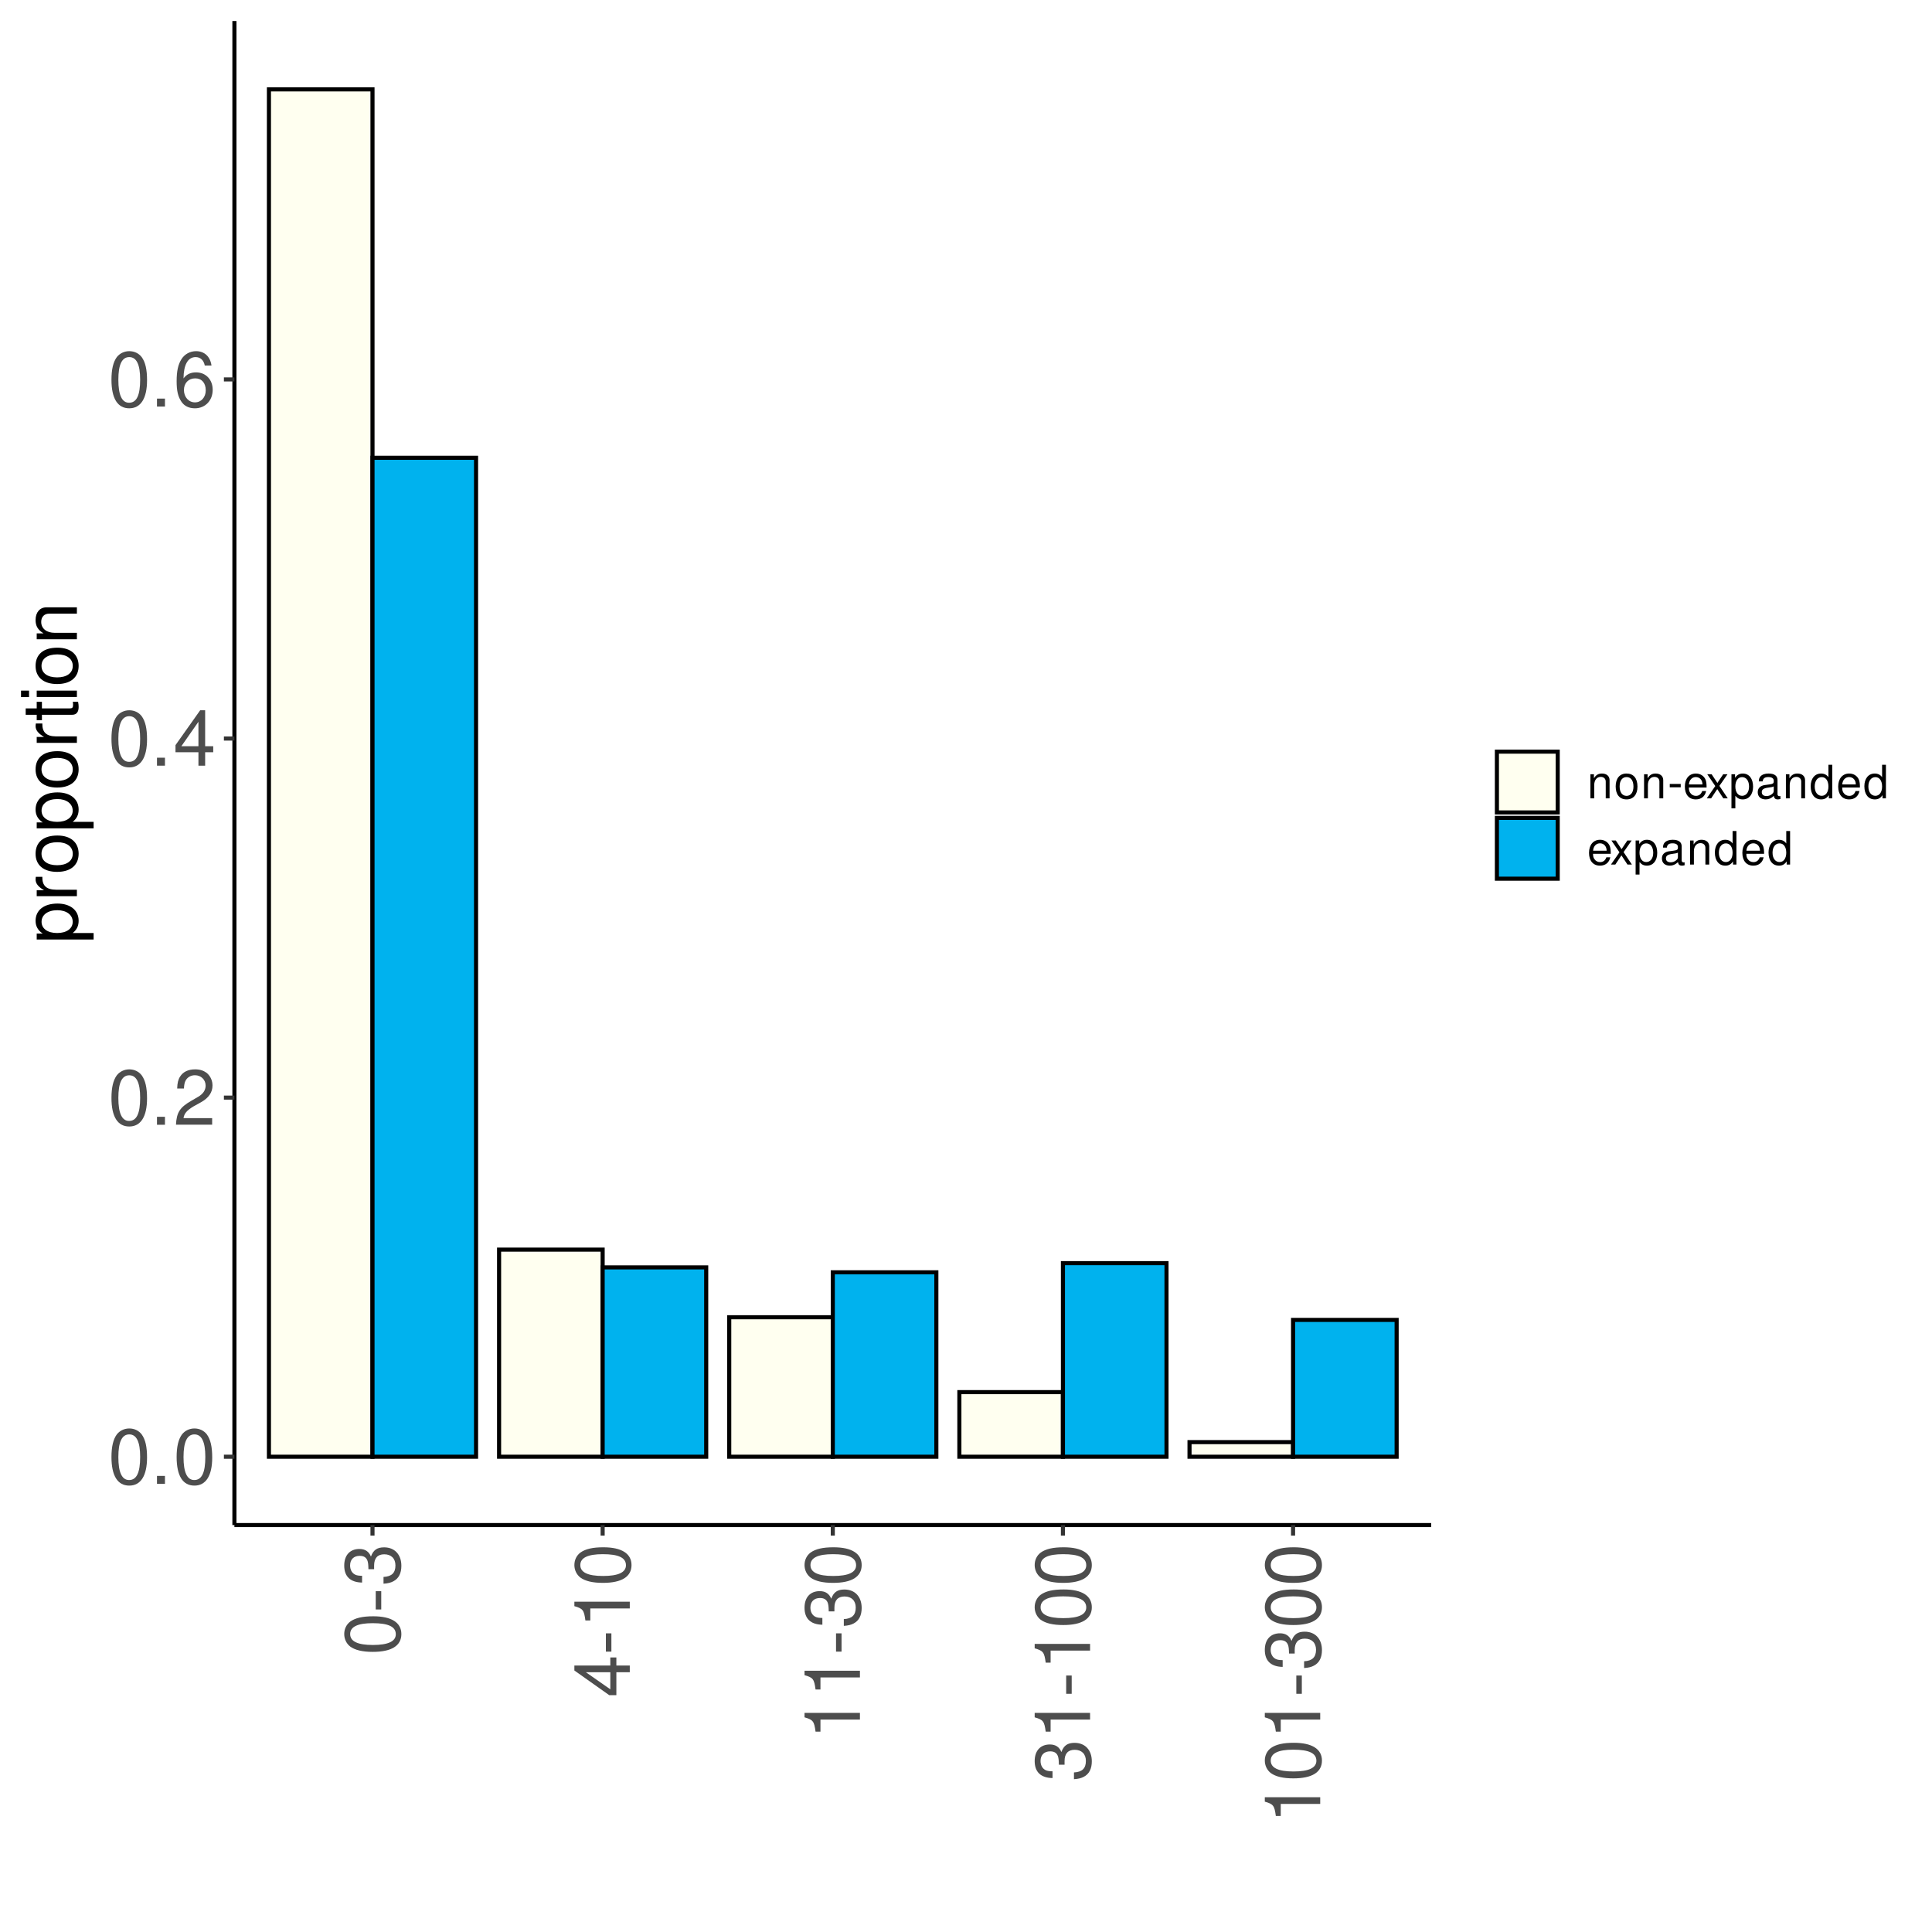
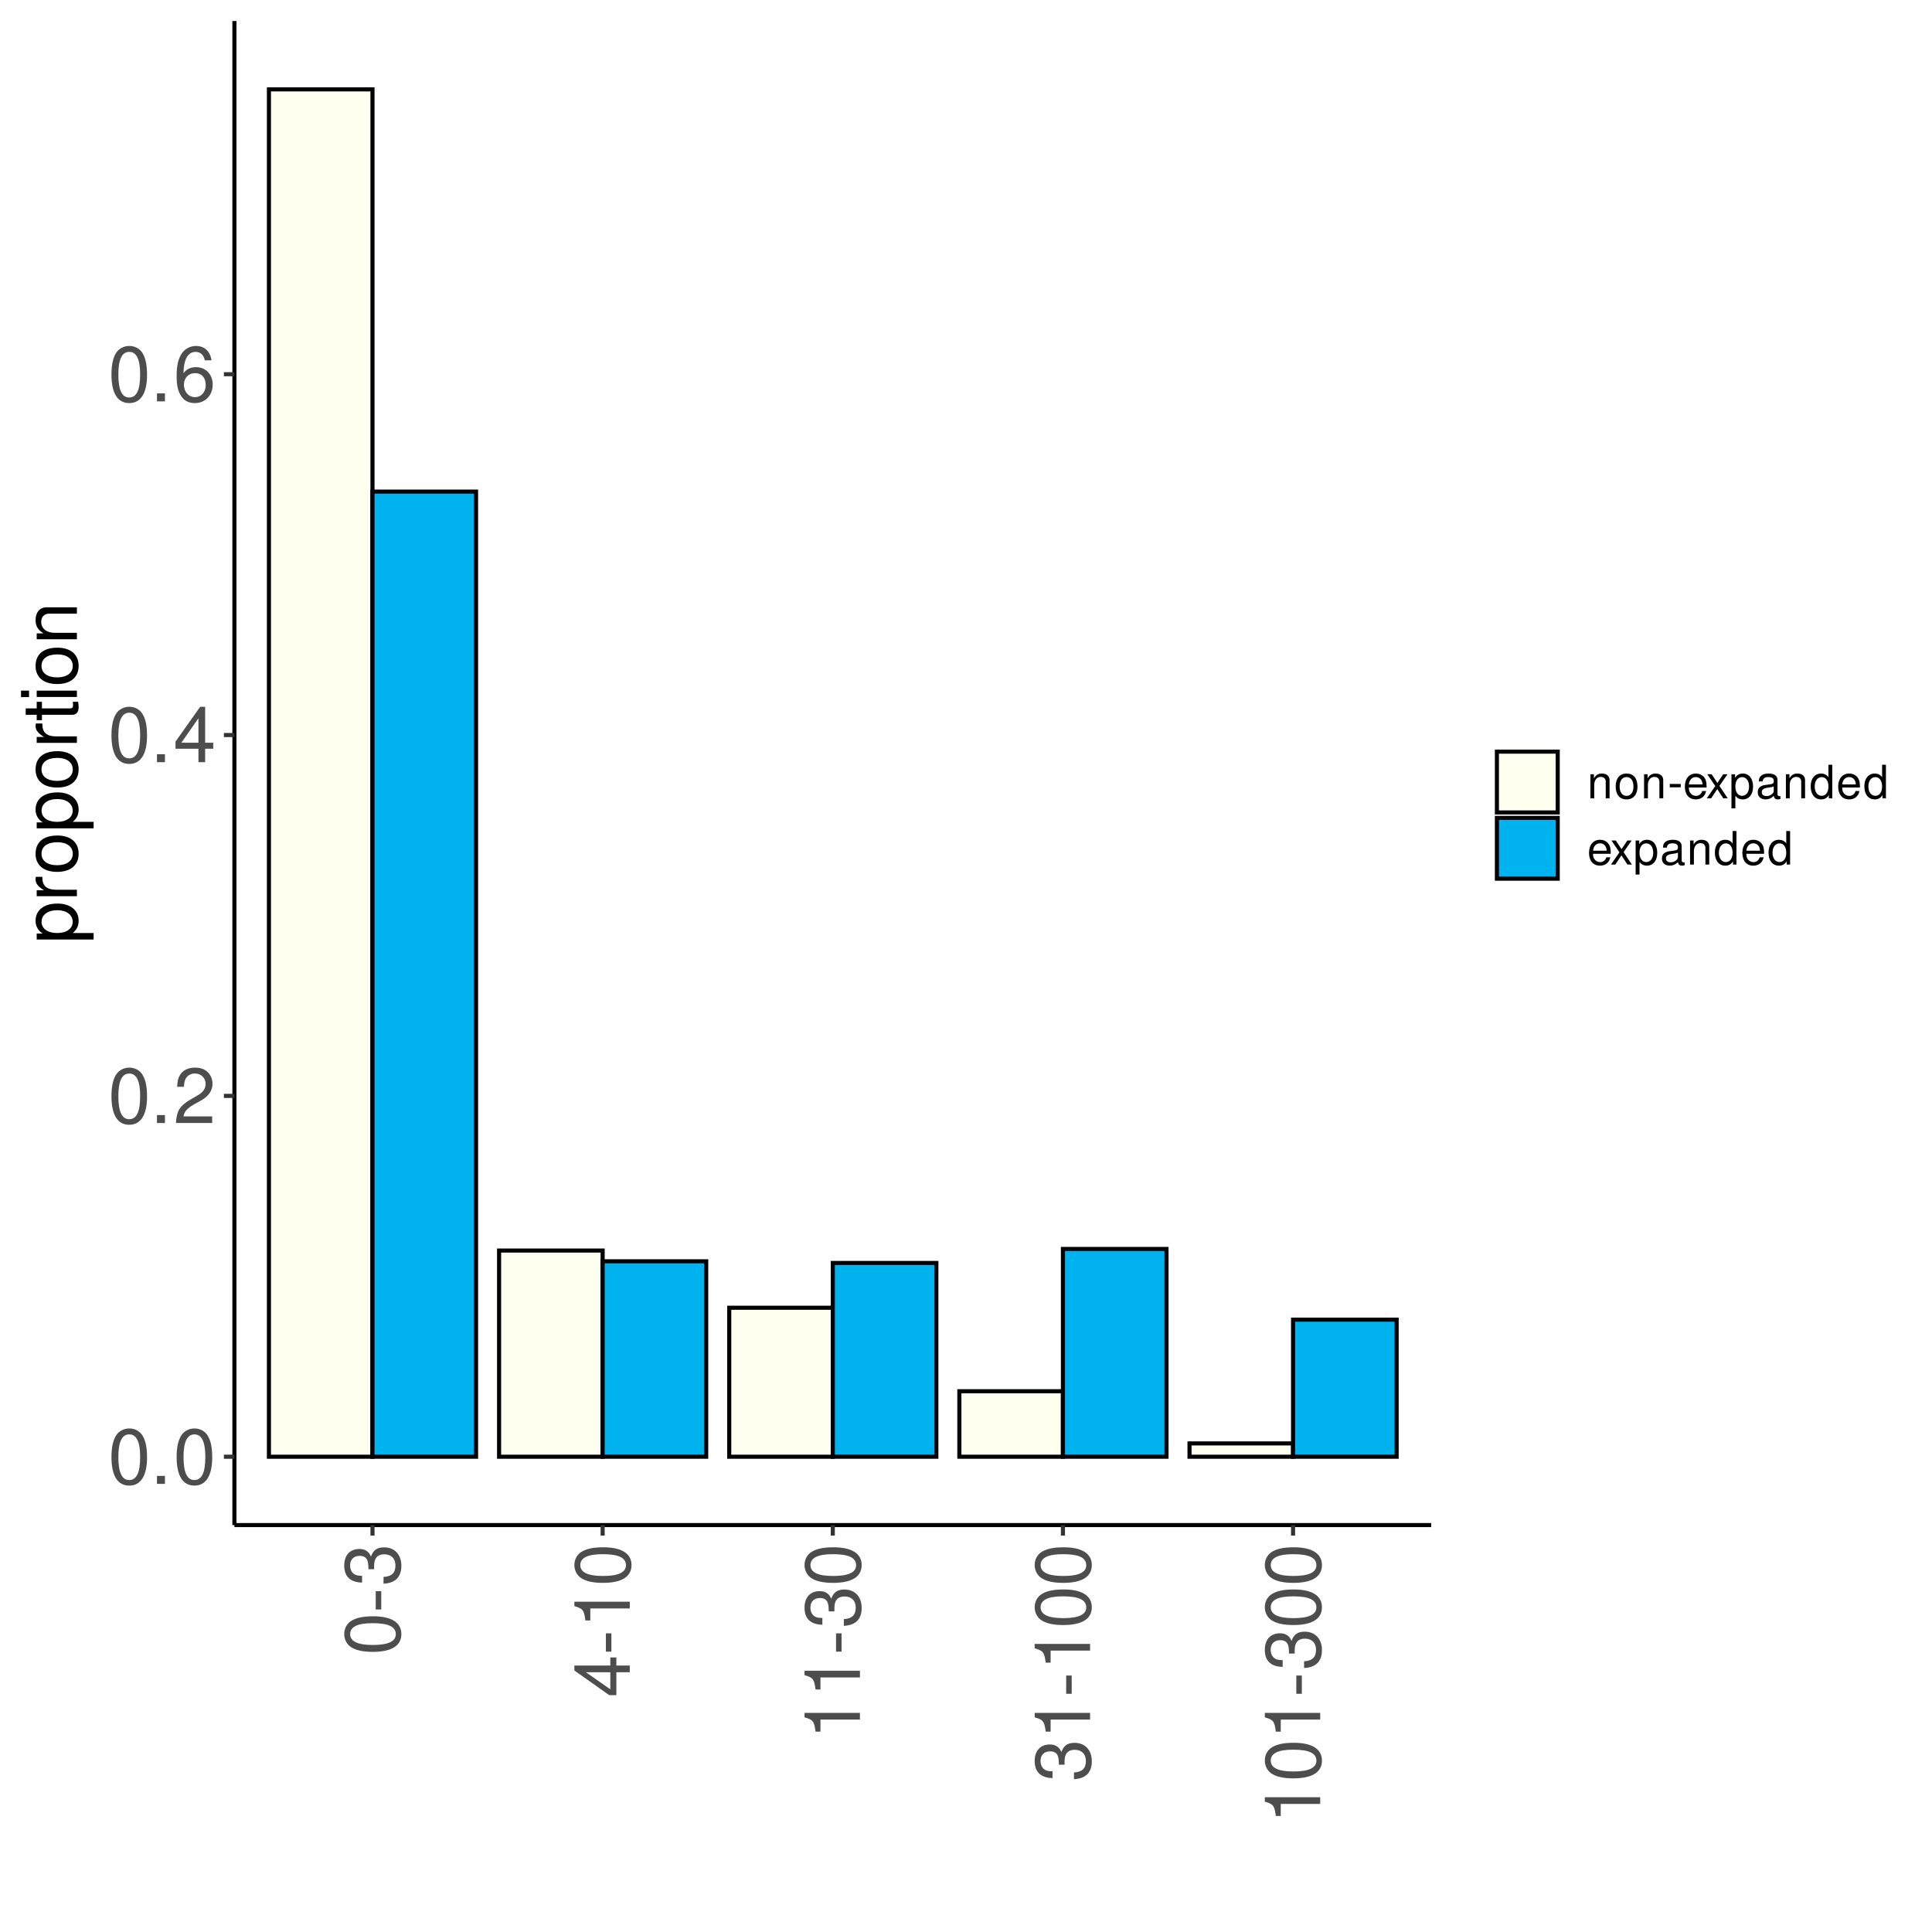
<svg xmlns="http://www.w3.org/2000/svg" xmlns:xlink="http://www.w3.org/1999/xlink" width="504pt" height="504pt" viewBox="0 0 504 504" version="1.1">
  <defs>
    <g>
      <symbol overflow="visible" id="glyph0-0">
        <path style="stroke:none;" d="" />
      </symbol>
      <symbol overflow="visible" id="glyph0-1">
        <path style="stroke:none;" d="M 5.5 -14.453 C 4.188 -14.453 2.984 -13.859 2.234 -12.875 C 1.312 -11.594 0.859 -9.688 0.859 -7 C 0.859 -2.125 2.453 0.453 5.5 0.453 C 8.5 0.453 10.141 -2.125 10.141 -6.875 C 10.141 -9.688 9.703 -11.562 8.766 -12.875 C 8.016 -13.875 6.844 -14.453 5.5 -14.453 Z M 5.5 -12.906 C 7.406 -12.906 8.344 -10.953 8.344 -7.047 C 8.344 -2.922 7.422 -1 5.453 -1 C 3.594 -1 2.656 -3 2.656 -6.984 C 2.656 -10.953 3.594 -12.906 5.5 -12.906 Z M 5.5 -12.906 " />
      </symbol>
      <symbol overflow="visible" id="glyph0-2">
        <path style="stroke:none;" d="M 3.812 -2.078 L 1.734 -2.078 L 1.734 0 L 3.812 0 Z M 3.812 -2.078 " />
      </symbol>
      <symbol overflow="visible" id="glyph0-3">
        <path style="stroke:none;" d="M 10.125 -1.734 L 2.656 -1.734 C 2.844 -2.938 3.484 -3.703 5.219 -4.766 L 7.219 -5.875 C 9.203 -6.984 10.219 -8.453 10.219 -10.234 C 10.219 -11.438 9.734 -12.562 8.906 -13.344 C 8.062 -14.094 7.016 -14.453 5.688 -14.453 C 3.875 -14.453 2.547 -13.812 1.766 -12.578 C 1.266 -11.812 1.047 -10.922 1 -9.453 L 2.766 -9.453 C 2.812 -10.438 2.938 -11.016 3.188 -11.5 C 3.641 -12.375 4.562 -12.922 5.625 -12.922 C 7.219 -12.922 8.422 -11.766 8.422 -10.203 C 8.422 -9.047 7.766 -8.047 6.5 -7.312 L 4.656 -6.234 C 1.703 -4.547 0.844 -3.188 0.688 -0.016 L 10.125 -0.016 Z M 10.125 -1.734 " />
      </symbol>
      <symbol overflow="visible" id="glyph0-4">
        <path style="stroke:none;" d="M 6.547 -3.5 L 6.547 0 L 8.297 0 L 8.297 -3.5 L 10.406 -3.5 L 10.406 -5.078 L 8.297 -5.078 L 8.297 -14.453 L 7 -14.453 L 0.562 -5.359 L 0.562 -3.5 Z M 6.547 -5.078 L 2.094 -5.078 L 6.547 -11.453 Z M 6.547 -5.078 " />
      </symbol>
      <symbol overflow="visible" id="glyph0-5">
        <path style="stroke:none;" d="M 9.953 -10.703 C 9.625 -13.062 8.094 -14.453 5.938 -14.453 C 4.375 -14.453 2.984 -13.703 2.141 -12.406 C 1.234 -10.984 0.859 -9.219 0.859 -6.594 C 0.859 -4.156 1.203 -2.625 2.062 -1.344 C 2.812 -0.156 4.062 0.453 5.625 0.453 C 8.312 0.453 10.266 -1.562 10.266 -4.375 C 10.266 -7.047 8.453 -8.922 5.922 -8.922 C 4.516 -8.922 3.422 -8.406 2.656 -7.344 C 2.688 -10.922 3.797 -12.906 5.812 -12.906 C 7.062 -12.906 7.922 -12.094 8.203 -10.703 Z M 5.703 -7.359 C 7.406 -7.359 8.453 -6.156 8.453 -4.234 C 8.453 -2.422 7.266 -1.094 5.641 -1.094 C 4 -1.094 2.766 -2.484 2.766 -4.312 C 2.766 -6.125 3.953 -7.359 5.703 -7.359 Z M 5.703 -7.359 " />
      </symbol>
      <symbol overflow="visible" id="glyph1-0">
        <path style="stroke:none;" d="" />
      </symbol>
      <symbol overflow="visible" id="glyph1-1">
        <path style="stroke:none;" d="M -14.453 -5.5 C -14.453 -4.188 -13.859 -2.984 -12.875 -2.234 C -11.594 -1.312 -9.688 -0.859 -7 -0.859 C -2.125 -0.859 0.453 -2.453 0.453 -5.5 C 0.453 -8.5 -2.125 -10.141 -6.875 -10.141 C -9.688 -10.141 -11.562 -9.703 -12.875 -8.766 C -13.875 -8.016 -14.453 -6.844 -14.453 -5.5 Z M -12.906 -5.5 C -12.906 -7.406 -10.953 -8.344 -7.047 -8.344 C -2.922 -8.344 -1 -7.422 -1 -5.453 C -1 -3.594 -3 -2.656 -6.984 -2.656 C -10.953 -2.656 -12.906 -3.594 -12.906 -5.5 Z M -12.906 -5.5 " />
      </symbol>
      <symbol overflow="visible" id="glyph1-2">
        <path style="stroke:none;" d="M -6.234 -5.688 L -6.234 -0.922 L -4.797 -0.922 L -4.797 -5.688 Z M -6.234 -5.688 " />
      </symbol>
      <symbol overflow="visible" id="glyph1-3">
        <path style="stroke:none;" d="M -6.656 -4.422 L -6.656 -5.375 C -6.656 -7.297 -5.766 -8.312 -4.016 -8.312 C -2.203 -8.312 -1.094 -7.219 -1.094 -5.406 C -1.094 -3.453 -2.078 -2.516 -4.203 -2.406 L -4.203 -0.641 C -3.047 -0.719 -2.281 -0.922 -1.641 -1.266 C -0.234 -2 0.453 -3.375 0.453 -5.312 C 0.453 -8.234 -1.297 -10.125 -4.047 -10.125 C -5.875 -10.125 -6.875 -9.422 -7.484 -7.719 C -8.016 -9.047 -9.016 -9.703 -10.484 -9.703 C -12.953 -9.703 -14.453 -8.078 -14.453 -5.375 C -14.453 -2.516 -12.859 -1 -9.797 -0.938 L -9.797 -2.703 C -10.688 -2.719 -11.188 -2.797 -11.625 -3.016 C -12.438 -3.422 -12.922 -4.297 -12.922 -5.406 C -12.922 -6.953 -11.984 -7.906 -10.422 -7.906 C -9.406 -7.906 -8.781 -7.547 -8.438 -6.766 C -8.234 -6.281 -8.156 -5.641 -8.141 -4.422 Z M -6.656 -4.422 " />
      </symbol>
      <symbol overflow="visible" id="glyph1-4">
        <path style="stroke:none;" d="M -3.5 -6.547 L 0 -6.547 L 0 -8.297 L -3.5 -8.297 L -3.5 -10.406 L -5.078 -10.406 L -5.078 -8.297 L -14.453 -8.297 L -14.453 -7 L -5.359 -0.562 L -3.5 -0.562 Z M -5.078 -6.547 L -5.078 -2.094 L -11.453 -6.547 Z M -5.078 -6.547 " />
      </symbol>
      <symbol overflow="visible" id="glyph1-5">
        <path style="stroke:none;" d="M -10.297 -5.188 L 0 -5.188 L 0 -6.938 L -14.453 -6.938 L -14.453 -5.781 C -12.234 -5.156 -11.938 -4.766 -11.578 -2.047 L -10.297 -2.047 Z M -10.297 -5.188 " />
      </symbol>
      <symbol overflow="visible" id="glyph1-6">
        <path style="stroke:none;" d="M 4.359 -1.078 L 4.359 -2.766 L -1.094 -2.766 C -0.016 -3.641 0.453 -4.625 0.453 -5.984 C 0.453 -8.703 -1.719 -10.453 -5.062 -10.453 C -8.578 -10.453 -10.781 -8.734 -10.781 -5.953 C -10.781 -4.547 -10.141 -3.406 -8.906 -2.625 L -10.484 -2.625 L -10.484 -1.078 Z M -9.219 -5.688 C -9.219 -7.516 -7.594 -8.719 -5.094 -8.719 C -2.719 -8.719 -1.094 -7.5 -1.094 -5.688 C -1.094 -3.906 -2.703 -2.766 -5.156 -2.766 C -7.625 -2.766 -9.219 -3.906 -9.219 -5.688 Z M -9.219 -5.688 " />
      </symbol>
      <symbol overflow="visible" id="glyph1-7">
        <path style="stroke:none;" d="M -10.484 -1.375 L 0 -1.375 L 0 -3.062 L -5.438 -3.062 C -7.953 -3.078 -9.078 -4.125 -9.016 -6.422 L -10.719 -6.422 C -10.766 -6.141 -10.781 -5.984 -10.781 -5.781 C -10.781 -4.703 -10.141 -3.875 -8.578 -2.922 L -10.484 -2.922 Z M -10.484 -1.375 " />
      </symbol>
      <symbol overflow="visible" id="glyph1-8">
        <path style="stroke:none;" d="M -10.781 -5.438 C -10.781 -2.484 -8.688 -0.719 -5.156 -0.719 C -1.625 -0.719 0.453 -2.484 0.453 -5.453 C 0.453 -8.422 -1.641 -10.203 -5.078 -10.203 C -8.719 -10.203 -10.781 -8.484 -10.781 -5.438 Z M -9.234 -5.453 C -9.234 -7.344 -7.703 -8.453 -5.094 -8.453 C -2.625 -8.453 -1.078 -7.297 -1.078 -5.453 C -1.078 -3.594 -2.625 -2.453 -5.156 -2.453 C -7.703 -2.453 -9.234 -3.594 -9.234 -5.453 Z M -9.234 -5.453 " />
      </symbol>
      <symbol overflow="visible" id="glyph1-9">
        <path style="stroke:none;" d="M -10.484 -5.078 L -10.484 -3.359 L -13.359 -3.359 L -13.359 -1.703 L -10.484 -1.703 L -10.484 -0.281 L -9.125 -0.281 L -9.125 -1.703 L -1.203 -1.703 C -0.125 -1.703 0.453 -2.422 0.453 -3.719 C 0.453 -4.156 0.422 -4.516 0.312 -5.078 L -1.078 -5.078 C -1.016 -4.844 -1 -4.625 -1 -4.281 C -1 -3.562 -1.203 -3.359 -1.938 -3.359 L -9.125 -3.359 L -9.125 -5.078 Z M -10.484 -5.078 " />
      </symbol>
      <symbol overflow="visible" id="glyph1-10">
        <path style="stroke:none;" d="M -10.484 -3 L -10.484 -1.344 L 0 -1.344 L 0 -3 Z M -14.578 -3 L -14.578 -1.312 L -12.484 -1.312 L -12.484 -3 Z M -14.578 -3 " />
      </symbol>
      <symbol overflow="visible" id="glyph1-11">
        <path style="stroke:none;" d="M -10.484 -1.406 L 0 -1.406 L 0 -3.078 L -5.781 -3.078 C -7.922 -3.078 -9.312 -4.203 -9.312 -5.922 C -9.312 -7.234 -8.516 -8.078 -7.266 -8.078 L 0 -8.078 L 0 -9.734 L -7.922 -9.734 C -9.656 -9.734 -10.781 -8.438 -10.781 -6.422 C -10.781 -4.859 -10.188 -3.859 -8.719 -2.938 L -10.484 -2.938 Z M -10.484 -1.406 " />
      </symbol>
      <symbol overflow="visible" id="glyph2-0">
        <path style="stroke:none;" d="" />
      </symbol>
      <symbol overflow="visible" id="glyph2-1">
        <path style="stroke:none;" d="M 0.844 -6.281 L 0.844 0 L 1.844 0 L 1.844 -3.469 C 1.844 -4.75 2.516 -5.594 3.547 -5.594 C 4.344 -5.594 4.844 -5.109 4.844 -4.359 L 4.844 0 L 5.844 0 L 5.844 -4.75 C 5.844 -5.797 5.062 -6.469 3.859 -6.469 C 2.922 -6.469 2.312 -6.109 1.766 -5.234 L 1.766 -6.281 Z M 0.844 -6.281 " />
      </symbol>
      <symbol overflow="visible" id="glyph2-2">
        <path style="stroke:none;" d="M 3.266 -6.469 C 1.484 -6.469 0.438 -5.203 0.438 -3.094 C 0.438 -0.969 1.484 0.281 3.281 0.281 C 5.047 0.281 6.125 -0.984 6.125 -3.047 C 6.125 -5.234 5.094 -6.469 3.266 -6.469 Z M 3.281 -5.547 C 4.406 -5.547 5.078 -4.625 5.078 -3.062 C 5.078 -1.578 4.375 -0.641 3.281 -0.641 C 2.156 -0.641 1.469 -1.578 1.469 -3.094 C 1.469 -4.625 2.156 -5.547 3.281 -5.547 Z M 3.281 -5.547 " />
      </symbol>
      <symbol overflow="visible" id="glyph2-3">
        <path style="stroke:none;" d="M 3.406 -3.75 L 0.547 -3.75 L 0.547 -2.875 L 3.406 -2.875 Z M 3.406 -3.75 " />
      </symbol>
      <symbol overflow="visible" id="glyph2-4">
        <path style="stroke:none;" d="M 6.156 -2.812 C 6.156 -3.766 6.078 -4.344 5.906 -4.812 C 5.5 -5.844 4.531 -6.469 3.359 -6.469 C 1.609 -6.469 0.484 -5.141 0.484 -3.062 C 0.484 -0.984 1.562 0.281 3.344 0.281 C 4.781 0.281 5.766 -0.547 6.031 -1.906 L 5.016 -1.906 C 4.734 -1.078 4.172 -0.641 3.375 -0.641 C 2.734 -0.641 2.203 -0.938 1.859 -1.469 C 1.625 -1.828 1.531 -2.188 1.531 -2.812 Z M 1.547 -3.625 C 1.625 -4.781 2.344 -5.547 3.344 -5.547 C 4.375 -5.547 5.078 -4.75 5.078 -3.625 Z M 1.547 -3.625 " />
      </symbol>
      <symbol overflow="visible" id="glyph2-5">
        <path style="stroke:none;" d="M 3.5 -3.25 L 5.609 -6.281 L 4.484 -6.281 L 2.969 -4.016 L 1.469 -6.281 L 0.328 -6.281 L 2.422 -3.203 L 0.203 0 L 1.344 0 L 2.938 -2.406 L 4.516 0 L 5.672 0 Z M 3.5 -3.25 " />
      </symbol>
      <symbol overflow="visible" id="glyph2-6">
        <path style="stroke:none;" d="M 0.641 2.609 L 1.656 2.609 L 1.656 -0.656 C 2.188 -0.016 2.766 0.281 3.594 0.281 C 5.219 0.281 6.281 -1.031 6.281 -3.031 C 6.281 -5.141 5.25 -6.469 3.578 -6.469 C 2.719 -6.469 2.047 -6.078 1.578 -5.344 L 1.578 -6.281 L 0.641 -6.281 Z M 3.406 -5.531 C 4.516 -5.531 5.234 -4.562 5.234 -3.062 C 5.234 -1.625 4.5 -0.656 3.406 -0.656 C 2.344 -0.656 1.656 -1.625 1.656 -3.094 C 1.656 -4.578 2.344 -5.531 3.406 -5.531 Z M 3.406 -5.531 " />
      </symbol>
      <symbol overflow="visible" id="glyph2-7">
        <path style="stroke:none;" d="M 6.422 -0.594 C 6.312 -0.562 6.266 -0.562 6.203 -0.562 C 5.859 -0.562 5.656 -0.75 5.656 -1.062 L 5.656 -4.75 C 5.656 -5.875 4.844 -6.469 3.297 -6.469 C 2.375 -6.469 1.641 -6.203 1.219 -5.734 C 0.922 -5.406 0.797 -5.047 0.781 -4.422 L 1.781 -4.422 C 1.875 -5.203 2.328 -5.547 3.266 -5.547 C 4.172 -5.547 4.672 -5.203 4.672 -4.609 L 4.672 -4.344 C 4.656 -3.906 4.438 -3.75 3.625 -3.641 C 2.203 -3.469 1.984 -3.422 1.609 -3.266 C 0.875 -2.953 0.5 -2.406 0.5 -1.578 C 0.5 -0.438 1.297 0.281 2.562 0.281 C 3.359 0.281 4 0 4.703 -0.641 C 4.781 0 5.094 0.281 5.734 0.281 C 5.953 0.281 6.078 0.25 6.422 0.172 Z M 4.672 -1.984 C 4.672 -1.641 4.578 -1.438 4.266 -1.156 C 3.859 -0.797 3.375 -0.594 2.781 -0.594 C 2 -0.594 1.547 -0.969 1.547 -1.609 C 1.547 -2.266 1.984 -2.609 3.062 -2.766 C 4.125 -2.906 4.328 -2.953 4.672 -3.109 Z M 4.672 -1.984 " />
      </symbol>
      <symbol overflow="visible" id="glyph2-8">
        <path style="stroke:none;" d="M 5.938 -8.75 L 4.938 -8.75 L 4.938 -5.5 C 4.531 -6.125 3.859 -6.469 3.016 -6.469 C 1.375 -6.469 0.312 -5.156 0.312 -3.156 C 0.312 -1.031 1.344 0.281 3.047 0.281 C 3.906 0.281 4.516 -0.047 5.047 -0.828 L 5.047 0 L 5.938 0 Z M 3.188 -5.531 C 4.266 -5.531 4.938 -4.578 4.938 -3.078 C 4.938 -1.625 4.25 -0.656 3.188 -0.656 C 2.094 -0.656 1.359 -1.625 1.359 -3.094 C 1.359 -4.562 2.094 -5.531 3.188 -5.531 Z M 3.188 -5.531 " />
      </symbol>
    </g>
    <clipPath id="clip1">
      <path d="M 61.152 5.48 L 373.352 5.48 L 373.352 397.852 L 61.152 397.852 Z M 61.152 5.48 " />
    </clipPath>
  </defs>
-   <g id="surface1">
+   <g id="surface1207">
    <rect x="0" y="0" width="504" height="504" style="fill:rgb(100%,100%,100%);fill-opacity:1;stroke:none;" />
    <rect x="0" y="0" width="504" height="504" style="fill:rgb(100%,100%,100%);fill-opacity:1;stroke:none;" />
    <path style="fill:none;stroke-width:1.067;stroke-linecap:round;stroke-linejoin:round;stroke:rgb(100%,100%,100%);stroke-opacity:1;stroke-miterlimit:10;" d="M 0 504 L 504 504 L 504 0 L 0 0 Z M 0 504 " />
    <g clip-path="url(#clip1)" clip-rule="nonzero">
      <path style=" stroke:none;fill-rule:nonzero;fill:rgb(100%,100%,100%);fill-opacity:1;" d="M 61.152 397.848 L 373.352 397.848 L 373.352 5.477 L 61.152 5.477 Z M 61.152 397.848 " />
    </g>
    <path style="fill-rule:nonzero;fill:rgb(100%,100%,94.118%);fill-opacity:1;stroke-width:1.067;stroke-linecap:square;stroke-linejoin:miter;stroke:rgb(0%,0%,0%);stroke-opacity:1;stroke-miterlimit:10;" d="M 70.156 380.016 L 97.172 380.016 L 97.172 23.316 L 70.156 23.316 Z M 70.156 380.016 " />
-     <path style="fill-rule:nonzero;fill:rgb(100%,100%,94.118%);fill-opacity:1;stroke-width:1.067;stroke-linecap:square;stroke-linejoin:miter;stroke:rgb(0%,0%,0%);stroke-opacity:1;stroke-miterlimit:10;" d="M 130.195 380.016 L 157.211 380.016 L 157.211 325.988 L 130.195 325.988 Z M 130.195 380.016 " />
-     <path style="fill-rule:nonzero;fill:rgb(100%,100%,94.118%);fill-opacity:1;stroke-width:1.067;stroke-linecap:square;stroke-linejoin:miter;stroke:rgb(0%,0%,0%);stroke-opacity:1;stroke-miterlimit:10;" d="M 190.234 380.016 L 217.25 380.016 L 217.25 343.629 L 190.234 343.629 Z M 190.234 380.016 " />
-     <path style="fill-rule:nonzero;fill:rgb(100%,100%,94.118%);fill-opacity:1;stroke-width:1.067;stroke-linecap:square;stroke-linejoin:miter;stroke:rgb(0%,0%,0%);stroke-opacity:1;stroke-miterlimit:10;" d="M 250.27 380.016 L 277.285 380.016 L 277.285 363.164 L 250.27 363.164 Z M 250.27 380.016 " />
-     <path style="fill-rule:nonzero;fill:rgb(100%,100%,94.118%);fill-opacity:1;stroke-width:1.067;stroke-linecap:square;stroke-linejoin:miter;stroke:rgb(0%,0%,0%);stroke-opacity:1;stroke-miterlimit:10;" d="M 310.309 380.016 L 337.324 380.016 L 337.324 376.207 L 310.309 376.207 Z M 310.309 380.016 " />
-     <path style="fill-rule:nonzero;fill:rgb(0%,69.804%,93.333%);fill-opacity:1;stroke-width:1.067;stroke-linecap:square;stroke-linejoin:miter;stroke:rgb(0%,0%,0%);stroke-opacity:1;stroke-miterlimit:10;" d="M 97.172 380.016 L 124.188 380.016 L 124.188 119.422 L 97.172 119.422 Z M 97.172 380.016 " />
-     <path style="fill-rule:nonzero;fill:rgb(0%,69.804%,93.333%);fill-opacity:1;stroke-width:1.067;stroke-linecap:square;stroke-linejoin:miter;stroke:rgb(0%,0%,0%);stroke-opacity:1;stroke-miterlimit:10;" d="M 157.211 380.016 L 184.227 380.016 L 184.227 330.621 L 157.211 330.621 Z M 157.211 380.016 " />
-     <path style="fill-rule:nonzero;fill:rgb(0%,69.804%,93.333%);fill-opacity:1;stroke-width:1.067;stroke-linecap:square;stroke-linejoin:miter;stroke:rgb(0%,0%,0%);stroke-opacity:1;stroke-miterlimit:10;" d="M 217.25 380.016 L 244.266 380.016 L 244.266 331.906 L 217.25 331.906 Z M 217.25 380.016 " />
-     <path style="fill-rule:nonzero;fill:rgb(0%,69.804%,93.333%);fill-opacity:1;stroke-width:1.067;stroke-linecap:square;stroke-linejoin:miter;stroke:rgb(0%,0%,0%);stroke-opacity:1;stroke-miterlimit:10;" d="M 277.289 380.016 L 304.305 380.016 L 304.305 329.516 L 277.289 329.516 Z M 277.289 380.016 " />
-     <path style="fill-rule:nonzero;fill:rgb(0%,69.804%,93.333%);fill-opacity:1;stroke-width:1.067;stroke-linecap:square;stroke-linejoin:miter;stroke:rgb(0%,0%,0%);stroke-opacity:1;stroke-miterlimit:10;" d="M 337.324 380.016 L 364.34 380.016 L 364.34 344.324 L 337.324 344.324 Z M 337.324 380.016 " />
+     <path style="fill-rule:nonzero;fill:rgb(100%,100%,94.118%);fill-opacity:1;stroke-width:1.067;stroke-linecap:square;stroke-linejoin:miter;stroke:rgb(0%,0%,0%);stroke-opacity:1;stroke-miterlimit:10;" d="M 130.195 380.016 L 157.211 380.016 L 157.211 326.23 L 130.195 326.23 Z M 130.195 380.016 " />
+     <path style="fill-rule:nonzero;fill:rgb(100%,100%,94.118%);fill-opacity:1;stroke-width:1.067;stroke-linecap:square;stroke-linejoin:miter;stroke:rgb(0%,0%,0%);stroke-opacity:1;stroke-miterlimit:10;" d="M 190.234 380.016 L 217.25 380.016 L 217.25 341.152 L 190.234 341.152 Z M 190.234 380.016 " />
+     <path style="fill-rule:nonzero;fill:rgb(100%,100%,94.118%);fill-opacity:1;stroke-width:1.067;stroke-linecap:square;stroke-linejoin:miter;stroke:rgb(0%,0%,0%);stroke-opacity:1;stroke-miterlimit:10;" d="M 250.27 380.016 L 277.285 380.016 L 277.285 362.93 L 250.27 362.93 Z M 250.27 380.016 " />
+     <path style="fill-rule:nonzero;fill:rgb(100%,100%,94.118%);fill-opacity:1;stroke-width:1.067;stroke-linecap:square;stroke-linejoin:miter;stroke:rgb(0%,0%,0%);stroke-opacity:1;stroke-miterlimit:10;" d="M 310.309 380.016 L 337.324 380.016 L 337.324 376.543 L 310.309 376.543 Z M 310.309 380.016 " />
+     <path style="fill-rule:nonzero;fill:rgb(0%,69.804%,93.333%);fill-opacity:1;stroke-width:1.067;stroke-linecap:square;stroke-linejoin:miter;stroke:rgb(0%,0%,0%);stroke-opacity:1;stroke-miterlimit:10;" d="M 97.172 380.016 L 124.188 380.016 L 124.188 128.246 L 97.172 128.246 Z M 97.172 380.016 " />
+     <path style="fill-rule:nonzero;fill:rgb(0%,69.804%,93.333%);fill-opacity:1;stroke-width:1.067;stroke-linecap:square;stroke-linejoin:miter;stroke:rgb(0%,0%,0%);stroke-opacity:1;stroke-miterlimit:10;" d="M 157.211 380.016 L 184.227 380.016 L 184.227 329.035 L 157.211 329.035 Z M 157.211 380.016 " />
+     <path style="fill-rule:nonzero;fill:rgb(0%,69.804%,93.333%);fill-opacity:1;stroke-width:1.067;stroke-linecap:square;stroke-linejoin:miter;stroke:rgb(0%,0%,0%);stroke-opacity:1;stroke-miterlimit:10;" d="M 217.25 380.016 L 244.266 380.016 L 244.266 329.469 L 217.25 329.469 Z M 217.25 380.016 " />
+     <path style="fill-rule:nonzero;fill:rgb(0%,69.804%,93.333%);fill-opacity:1;stroke-width:1.067;stroke-linecap:square;stroke-linejoin:miter;stroke:rgb(0%,0%,0%);stroke-opacity:1;stroke-miterlimit:10;" d="M 277.289 380.016 L 304.305 380.016 L 304.305 325.816 L 277.289 325.816 Z M 277.289 380.016 " />
+     <path style="fill-rule:nonzero;fill:rgb(0%,69.804%,93.333%);fill-opacity:1;stroke-width:1.067;stroke-linecap:square;stroke-linejoin:miter;stroke:rgb(0%,0%,0%);stroke-opacity:1;stroke-miterlimit:10;" d="M 337.324 380.016 L 364.34 380.016 L 364.34 344.258 L 337.324 344.258 Z M 337.324 380.016 " />
    <path style="fill:none;stroke-width:1.067;stroke-linecap:butt;stroke-linejoin:round;stroke:rgb(0%,0%,0%);stroke-opacity:1;stroke-miterlimit:10;" d="M 61.152 397.848 L 61.152 5.48 " />
    <g style="fill:rgb(30.196%,30.196%,30.196%);fill-opacity:1;">
      <use xlink:href="#glyph0-1" x="28.219" y="387.096" />
      <use xlink:href="#glyph0-2" x="39.219" y="387.096" />
      <use xlink:href="#glyph0-1" x="45.219" y="387.096" />
    </g>
    <g style="fill:rgb(30.196%,30.196%,30.196%);fill-opacity:1;">
-       <use xlink:href="#glyph0-1" x="28.219" y="293.416" />
-       <use xlink:href="#glyph0-2" x="39.219" y="293.416" />
-       <use xlink:href="#glyph0-3" x="45.219" y="293.416" />
-     </g>
-     <g style="fill:rgb(30.196%,30.196%,30.196%);fill-opacity:1;">
-       <use xlink:href="#glyph0-1" x="28.219" y="199.74" />
-       <use xlink:href="#glyph0-2" x="39.219" y="199.74" />
-       <use xlink:href="#glyph0-4" x="45.219" y="199.74" />
-     </g>
-     <g style="fill:rgb(30.196%,30.196%,30.196%);fill-opacity:1;">
-       <use xlink:href="#glyph0-1" x="28.219" y="106.061" />
-       <use xlink:href="#glyph0-2" x="39.219" y="106.061" />
-       <use xlink:href="#glyph0-5" x="45.219" y="106.061" />
+       <use xlink:href="#glyph0-1" x="28.219" y="292.963" />
+       <use xlink:href="#glyph0-2" x="39.219" y="292.963" />
+       <use xlink:href="#glyph0-3" x="45.219" y="292.963" />
+     </g>
+     <g style="fill:rgb(30.196%,30.196%,30.196%);fill-opacity:1;">
+       <use xlink:href="#glyph0-1" x="28.219" y="198.83" />
+       <use xlink:href="#glyph0-2" x="39.219" y="198.83" />
+       <use xlink:href="#glyph0-4" x="45.219" y="198.83" />
+     </g>
+     <g style="fill:rgb(30.196%,30.196%,30.196%);fill-opacity:1;">
+       <use xlink:href="#glyph0-1" x="28.219" y="104.701" />
+       <use xlink:href="#glyph0-2" x="39.219" y="104.701" />
+       <use xlink:href="#glyph0-5" x="45.219" y="104.701" />
    </g>
    <path style="fill:none;stroke-width:1.067;stroke-linecap:butt;stroke-linejoin:round;stroke:rgb(20%,20%,20%);stroke-opacity:1;stroke-miterlimit:10;" d="M 58.41 380.016 L 61.152 380.016 " />
-     <path style="fill:none;stroke-width:1.067;stroke-linecap:butt;stroke-linejoin:round;stroke:rgb(20%,20%,20%);stroke-opacity:1;stroke-miterlimit:10;" d="M 58.41 286.336 L 61.152 286.336 " />
-     <path style="fill:none;stroke-width:1.067;stroke-linecap:butt;stroke-linejoin:round;stroke:rgb(20%,20%,20%);stroke-opacity:1;stroke-miterlimit:10;" d="M 58.41 192.66 L 61.152 192.66 " />
-     <path style="fill:none;stroke-width:1.067;stroke-linecap:butt;stroke-linejoin:round;stroke:rgb(20%,20%,20%);stroke-opacity:1;stroke-miterlimit:10;" d="M 58.41 98.98 L 61.152 98.98 " />
+     <path style="fill:none;stroke-width:1.067;stroke-linecap:butt;stroke-linejoin:round;stroke:rgb(20%,20%,20%);stroke-opacity:1;stroke-miterlimit:10;" d="M 58.41 285.883 L 61.152 285.883 " />
+     <path style="fill:none;stroke-width:1.067;stroke-linecap:butt;stroke-linejoin:round;stroke:rgb(20%,20%,20%);stroke-opacity:1;stroke-miterlimit:10;" d="M 58.41 191.75 L 61.152 191.75 " />
+     <path style="fill:none;stroke-width:1.067;stroke-linecap:butt;stroke-linejoin:round;stroke:rgb(20%,20%,20%);stroke-opacity:1;stroke-miterlimit:10;" d="M 58.41 97.621 L 61.152 97.621 " />
    <path style="fill:none;stroke-width:1.067;stroke-linecap:butt;stroke-linejoin:round;stroke:rgb(0%,0%,0%);stroke-opacity:1;stroke-miterlimit:10;" d="M 61.152 397.848 L 373.348 397.848 " />
    <path style="fill:none;stroke-width:1.067;stroke-linecap:butt;stroke-linejoin:round;stroke:rgb(20%,20%,20%);stroke-opacity:1;stroke-miterlimit:10;" d="M 97.172 400.59 L 97.172 397.848 " />
    <path style="fill:none;stroke-width:1.067;stroke-linecap:butt;stroke-linejoin:round;stroke:rgb(20%,20%,20%);stroke-opacity:1;stroke-miterlimit:10;" d="M 157.211 400.59 L 157.211 397.848 " />
    <path style="fill:none;stroke-width:1.067;stroke-linecap:butt;stroke-linejoin:round;stroke:rgb(20%,20%,20%);stroke-opacity:1;stroke-miterlimit:10;" d="M 217.25 400.59 L 217.25 397.848 " />
    <path style="fill:none;stroke-width:1.067;stroke-linecap:butt;stroke-linejoin:round;stroke:rgb(20%,20%,20%);stroke-opacity:1;stroke-miterlimit:10;" d="M 277.289 400.59 L 277.289 397.848 " />
    <path style="fill:none;stroke-width:1.067;stroke-linecap:butt;stroke-linejoin:round;stroke:rgb(20%,20%,20%);stroke-opacity:1;stroke-miterlimit:10;" d="M 337.324 400.59 L 337.324 397.848 " />
    <g style="fill:rgb(30.196%,30.196%,30.196%);fill-opacity:1;">
      <use xlink:href="#glyph1-1" x="104.252" y="431.781" />
      <use xlink:href="#glyph1-2" x="104.252" y="420.781" />
      <use xlink:href="#glyph1-3" x="104.252" y="413.781" />
    </g>
    <g style="fill:rgb(30.196%,30.196%,30.196%);fill-opacity:1;">
      <use xlink:href="#glyph1-4" x="164.291" y="442.781" />
      <use xlink:href="#glyph1-2" x="164.291" y="431.781" />
      <use xlink:href="#glyph1-5" x="164.291" y="424.781" />
      <use xlink:href="#glyph1-1" x="164.291" y="413.781" />
    </g>
    <g style="fill:rgb(30.196%,30.196%,30.196%);fill-opacity:1;">
      <use xlink:href="#glyph1-5" x="224.33" y="453.781" />
      <use xlink:href="#glyph1-5" x="224.33" y="442.781" />
      <use xlink:href="#glyph1-2" x="224.33" y="431.781" />
      <use xlink:href="#glyph1-3" x="224.33" y="424.781" />
      <use xlink:href="#glyph1-1" x="224.33" y="413.781" />
    </g>
    <g style="fill:rgb(30.196%,30.196%,30.196%);fill-opacity:1;">
      <use xlink:href="#glyph1-3" x="284.369" y="464.781" />
      <use xlink:href="#glyph1-5" x="284.369" y="453.781" />
      <use xlink:href="#glyph1-2" x="284.369" y="442.781" />
      <use xlink:href="#glyph1-5" x="284.369" y="435.781" />
      <use xlink:href="#glyph1-1" x="284.369" y="424.781" />
      <use xlink:href="#glyph1-1" x="284.369" y="413.781" />
    </g>
    <g style="fill:rgb(30.196%,30.196%,30.196%);fill-opacity:1;">
      <use xlink:href="#glyph1-5" x="344.404" y="475.781" />
      <use xlink:href="#glyph1-1" x="344.404" y="464.781" />
      <use xlink:href="#glyph1-5" x="344.404" y="453.781" />
      <use xlink:href="#glyph1-2" x="344.404" y="442.781" />
      <use xlink:href="#glyph1-3" x="344.404" y="435.781" />
      <use xlink:href="#glyph1-1" x="344.404" y="424.781" />
      <use xlink:href="#glyph1-1" x="344.404" y="413.781" />
    </g>
    <g style="fill:rgb(0%,0%,0%);fill-opacity:1;">
      <use xlink:href="#glyph1-6" x="20.061" y="246.164" />
      <use xlink:href="#glyph1-7" x="20.061" y="235.164" />
      <use xlink:href="#glyph1-8" x="20.061" y="228.164" />
      <use xlink:href="#glyph1-6" x="20.061" y="217.164" />
      <use xlink:href="#glyph1-8" x="20.061" y="206.164" />
      <use xlink:href="#glyph1-7" x="20.061" y="195.164" />
      <use xlink:href="#glyph1-9" x="20.061" y="188.164" />
      <use xlink:href="#glyph1-10" x="20.061" y="183.164" />
      <use xlink:href="#glyph1-8" x="20.061" y="179.164" />
      <use xlink:href="#glyph1-11" x="20.061" y="168.164" />
    </g>
    <path style=" stroke:none;fill-rule:nonzero;fill:rgb(100%,100%,100%);fill-opacity:1;" d="M 384.309 235.41 L 498.52 235.41 L 498.52 167.918 L 384.309 167.918 Z M 384.309 235.41 " />
    <path style="fill-rule:nonzero;fill:rgb(100%,100%,94.118%);fill-opacity:1;stroke-width:1.067;stroke-linecap:square;stroke-linejoin:miter;stroke:rgb(0%,0%,0%);stroke-opacity:1;stroke-miterlimit:10;" d="M 390.496 211.941 L 406.359 211.941 L 406.359 196.078 L 390.496 196.078 Z M 390.496 211.941 " />
    <path style="fill-rule:nonzero;fill:rgb(0%,69.804%,93.333%);fill-opacity:1;stroke-width:1.067;stroke-linecap:square;stroke-linejoin:miter;stroke:rgb(0%,0%,0%);stroke-opacity:1;stroke-miterlimit:10;" d="M 390.496 229.223 L 406.359 229.223 L 406.359 213.359 L 390.496 213.359 Z M 390.496 229.223 " />
    <g style="fill:rgb(0%,0%,0%);fill-opacity:1;">
      <use xlink:href="#glyph2-1" x="414.043" y="208.26" />
      <use xlink:href="#glyph2-2" x="421.043" y="208.26" />
      <use xlink:href="#glyph2-1" x="428.043" y="208.26" />
      <use xlink:href="#glyph2-3" x="435.043" y="208.26" />
      <use xlink:href="#glyph2-4" x="439.043" y="208.26" />
      <use xlink:href="#glyph2-5" x="445.043" y="208.26" />
      <use xlink:href="#glyph2-6" x="451.043" y="208.26" />
      <use xlink:href="#glyph2-7" x="458.043" y="208.26" />
      <use xlink:href="#glyph2-1" x="465.043" y="208.26" />
      <use xlink:href="#glyph2-8" x="472.043" y="208.26" />
      <use xlink:href="#glyph2-4" x="479.043" y="208.26" />
      <use xlink:href="#glyph2-8" x="486.043" y="208.26" />
    </g>
    <g style="fill:rgb(0%,0%,0%);fill-opacity:1;">
      <use xlink:href="#glyph2-4" x="414.043" y="225.541" />
      <use xlink:href="#glyph2-5" x="420.043" y="225.541" />
      <use xlink:href="#glyph2-6" x="426.043" y="225.541" />
      <use xlink:href="#glyph2-7" x="433.043" y="225.541" />
      <use xlink:href="#glyph2-1" x="440.043" y="225.541" />
      <use xlink:href="#glyph2-8" x="447.043" y="225.541" />
      <use xlink:href="#glyph2-4" x="454.043" y="225.541" />
      <use xlink:href="#glyph2-8" x="461.043" y="225.541" />
    </g>
  </g>
</svg>
